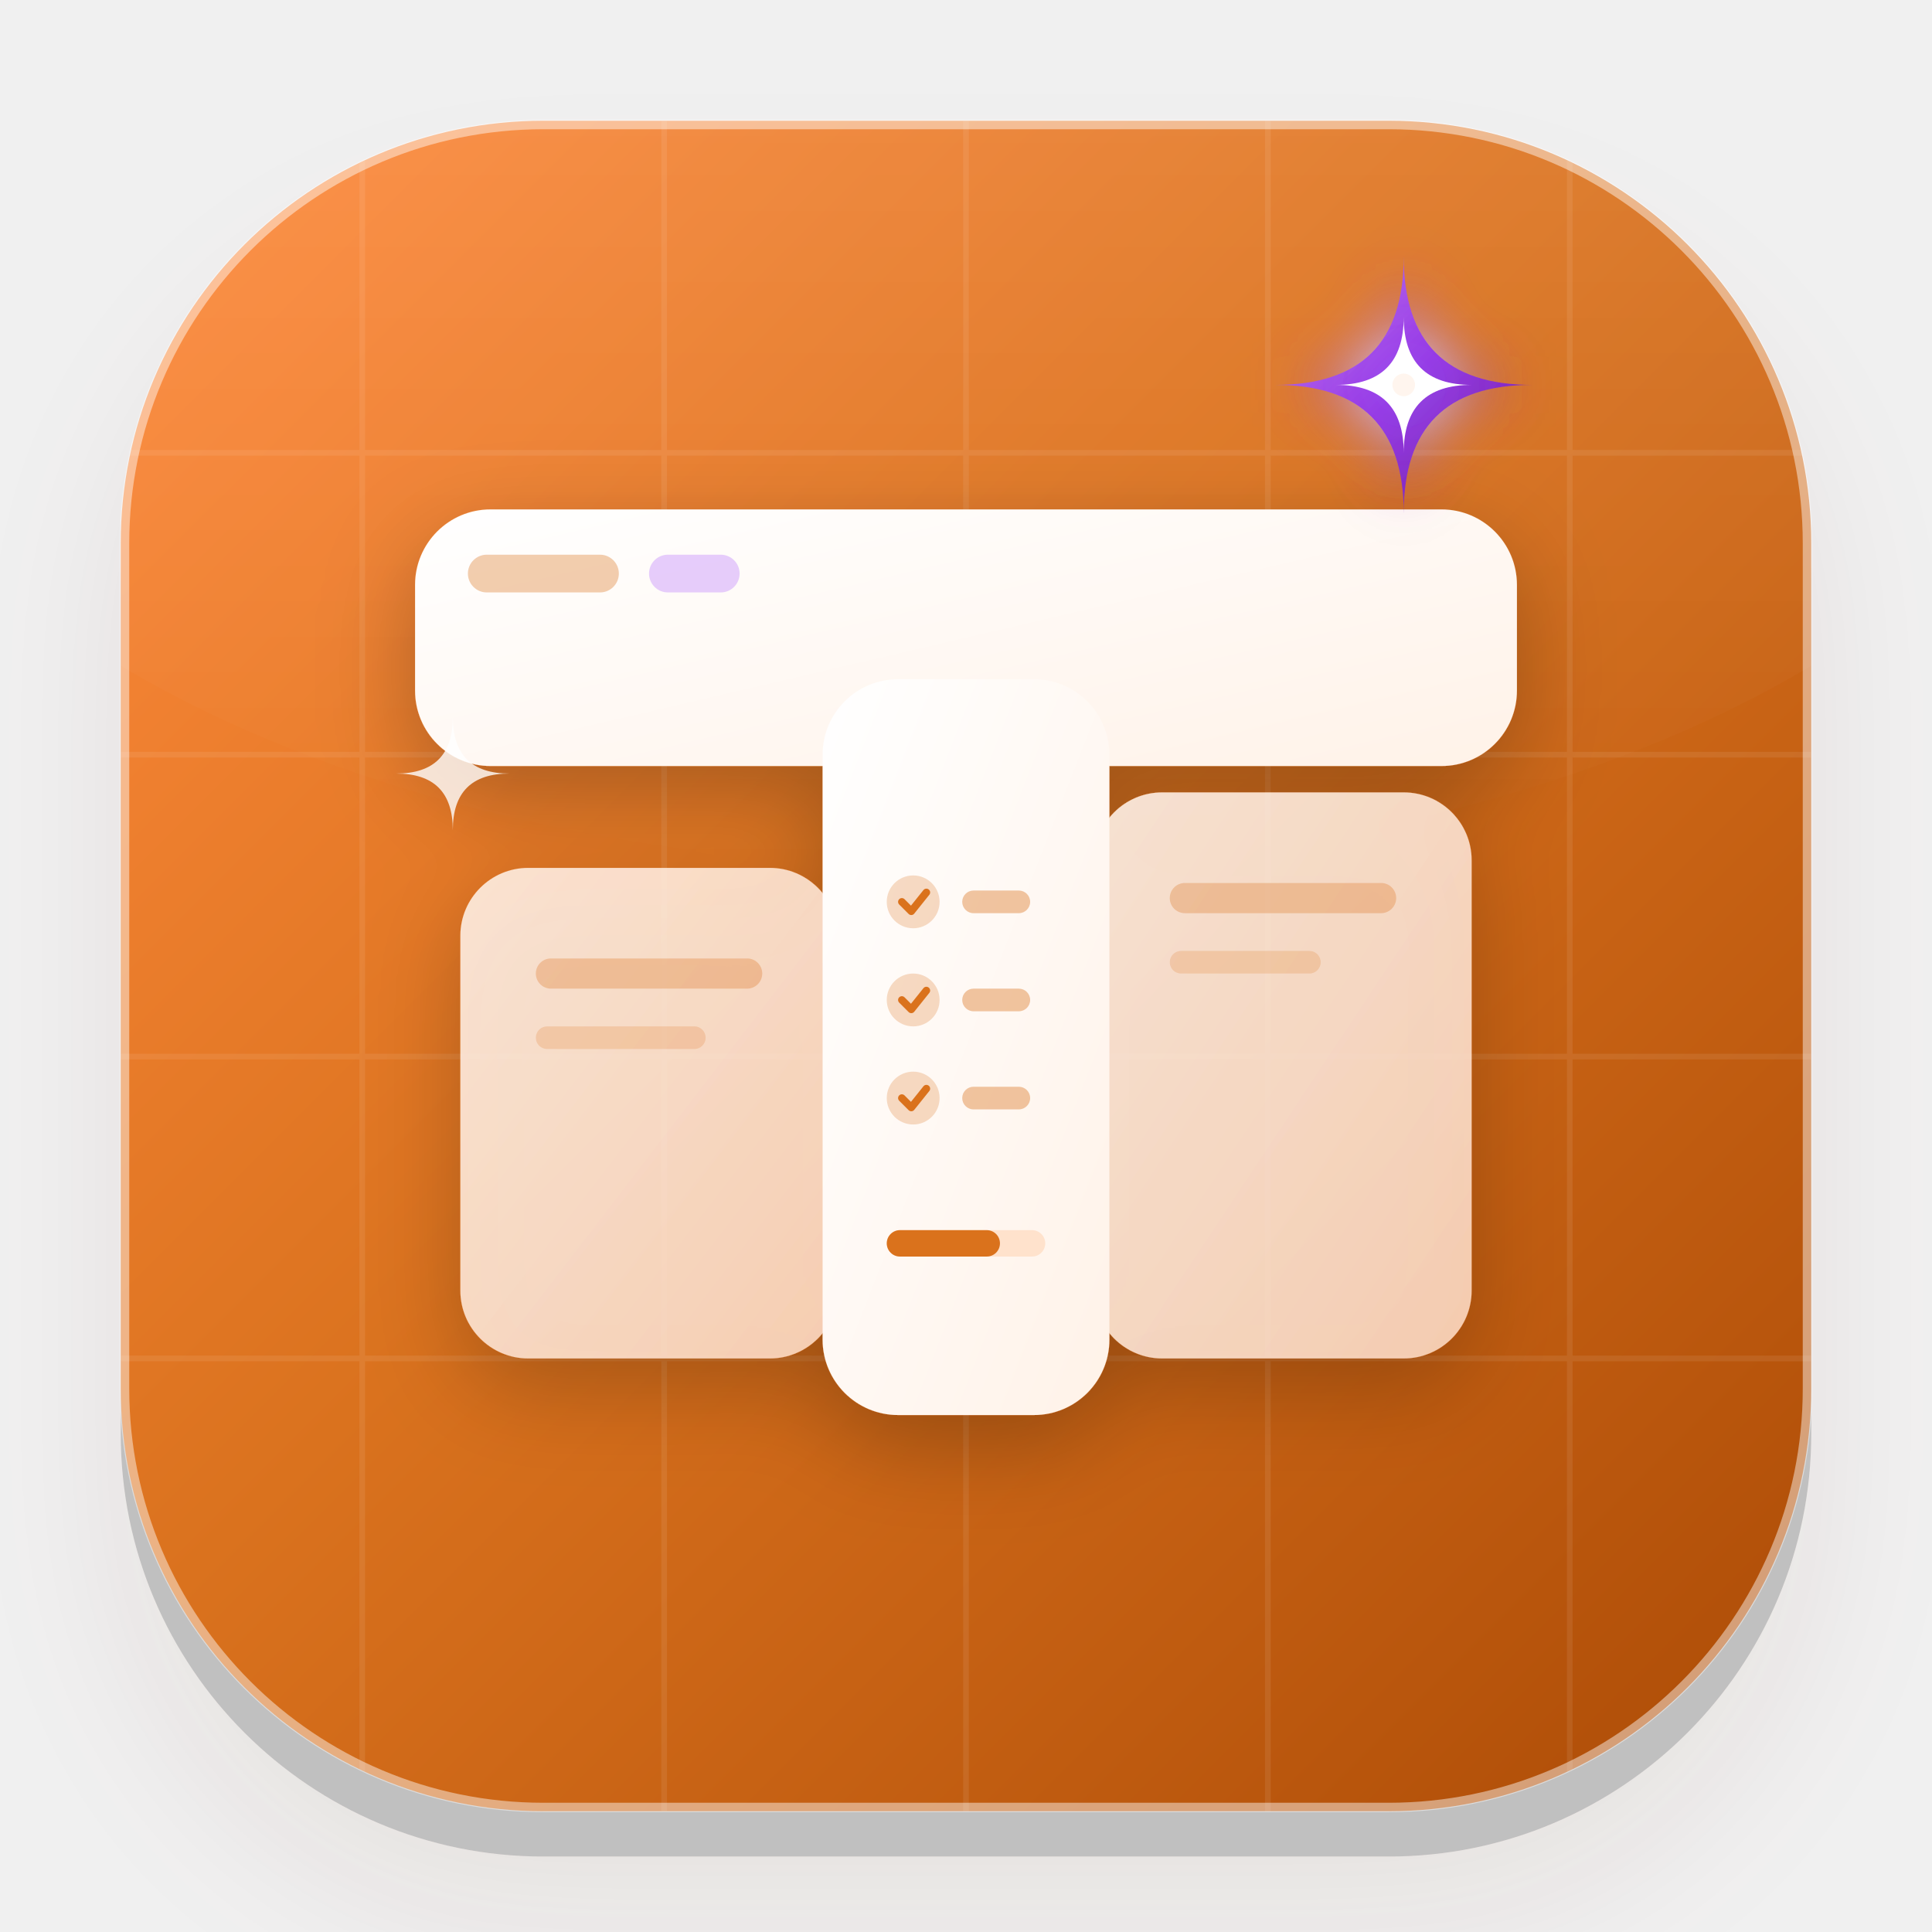
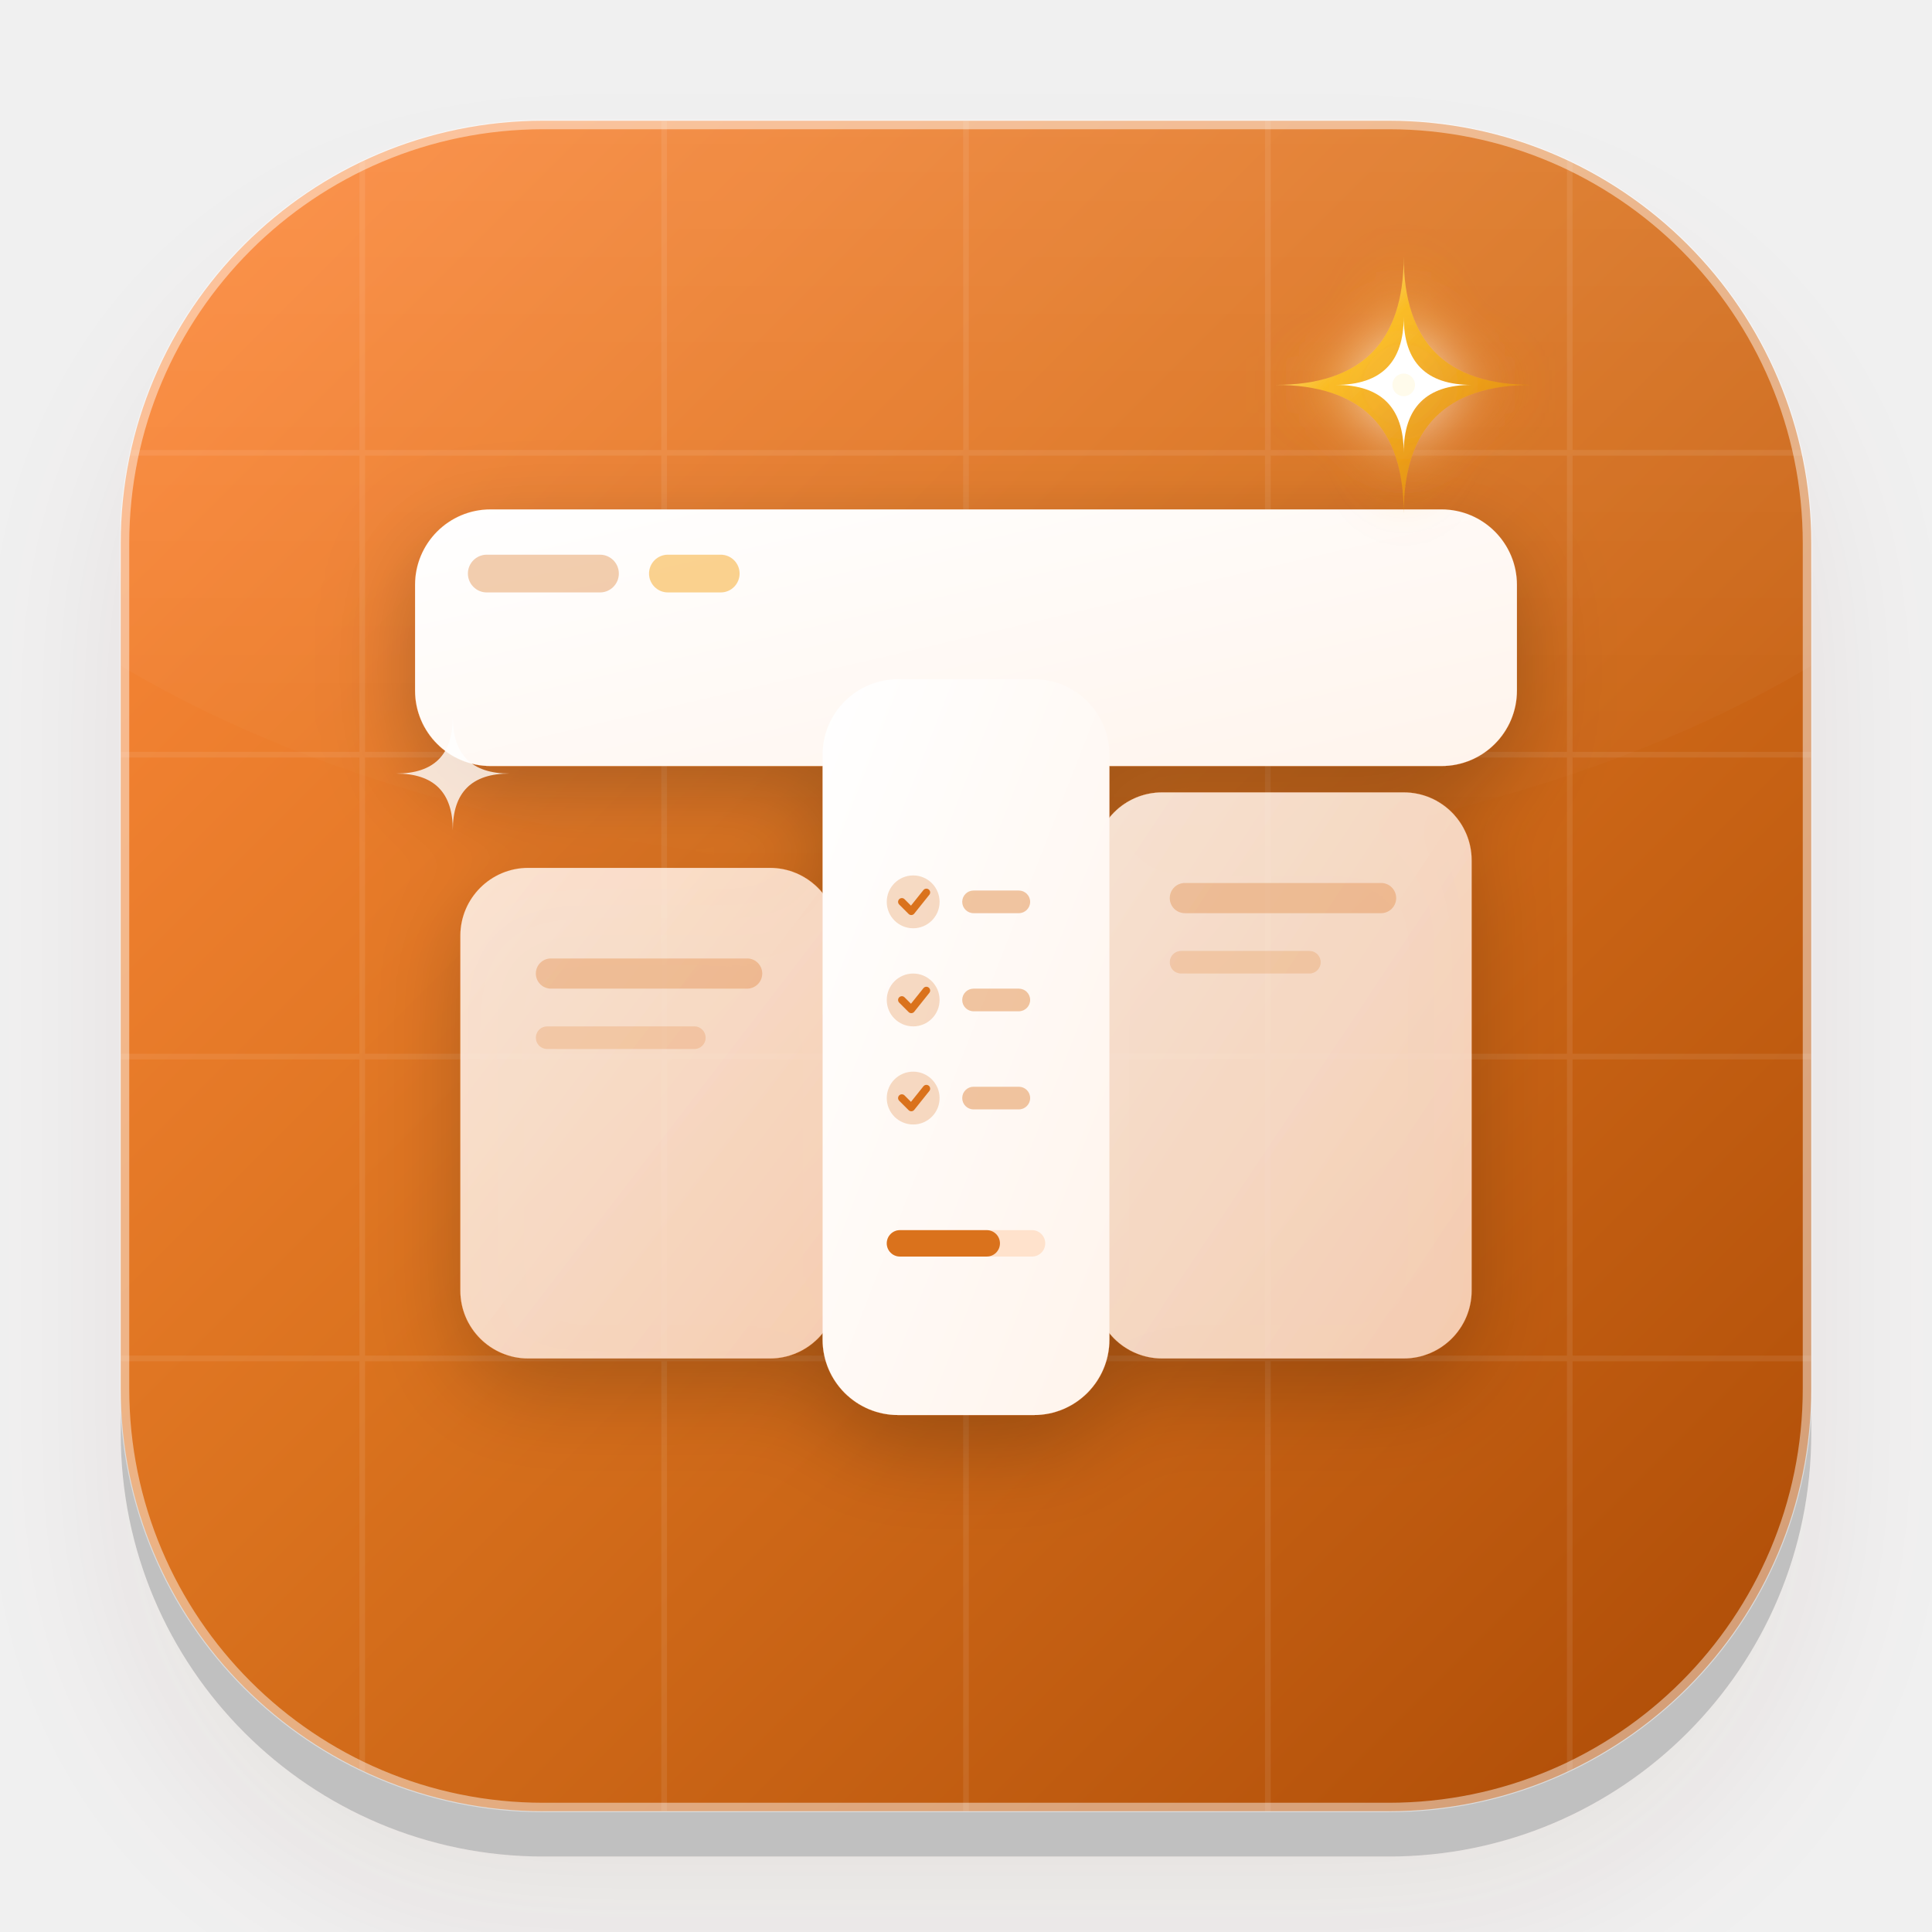
<svg xmlns="http://www.w3.org/2000/svg" viewBox="0 0 512 512" width="100%" height="100%" shape-rendering="geometricPrecision" text-rendering="geometricPrecision">
  <defs>
    <linearGradient id="bgGrad" x1="0%" y1="0%" x2="100%" y2="100%">
      <stop offset="0%" stop-color="#FF8A3D" />
      <stop offset="45%" stop-color="#DA721E" />
      <stop offset="100%" stop-color="#AC4B06" />
    </linearGradient>
    <linearGradient id="glossGrad" x1="0%" y1="0%" x2="0%" y2="100%">
-       <stop offset="0%" stop-color="#FFFFFF" stop-opacity="0.35" />
-       <stop offset="40%" stop-color="#FFFFFF" stop-opacity="0.08" />
+       <stop offset="0%" stop-color="#FFFFFF" stop-opacity="0.38" />
+       <stop offset="40%" stop-color="#FFFFFF" stop-opacity="0.10" />
      <stop offset="100%" stop-color="#FFFFFF" stop-opacity="0" />
    </linearGradient>
    <linearGradient id="cardGrad1" x1="0%" y1="0%" x2="100%" y2="100%">
      <stop offset="0%" stop-color="#FFFFFF" />
-       <stop offset="100%" stop-color="#FFF2E8" />
+       <stop offset="100%" stop-color="#FFF4EC" />
    </linearGradient>
    <linearGradient id="cardGrad2" x1="0%" y1="0%" x2="100%" y2="100%">
      <stop offset="0%" stop-color="#FFF5EE" />
      <stop offset="100%" stop-color="#FFDEC9" />
    </linearGradient>
-     <linearGradient id="aiPurple" x1="0%" y1="0%" x2="100%" y2="100%">
-       <stop offset="0%" stop-color="#C084FC" />
-       <stop offset="50%" stop-color="#9333EA" />
-       <stop offset="100%" stop-color="#6B21A8" />
+     <linearGradient id="aiGold" x1="0%" y1="0%" x2="100%" y2="100%">
+       <stop offset="0%" stop-color="#FFFBEB" />
+       <stop offset="35%" stop-color="#FBBF24" />
+       <stop offset="100%" stop-color="#D97706" />
    </linearGradient>
    <filter id="shadowLarge" x="-20%" y="-20%" width="140%" height="140%">
      <feDropShadow dx="0" dy="16" stdDeviation="20" flood-color="#5C2400" flood-opacity="0.35" />
    </filter>
    <filter id="shadowMedium" x="-20%" y="-20%" width="140%" height="140%">
      <feDropShadow dx="0" dy="8" stdDeviation="12" flood-color="#000000" flood-opacity="0.25" />
    </filter>
    <filter id="aiGlow" x="-30%" y="-30%" width="160%" height="160%">
      <feGaussianBlur stdDeviation="8" result="blur" />
      <feComposite in="SourceGraphic" in2="blur" operator="over" />
    </filter>
    <clipPath id="squircleClip">
      <rect x="32" y="32" width="448" height="448" rx="112" ry="112" />
    </clipPath>
  </defs>
  <rect x="32" y="44" width="448" height="448" rx="112" ry="112" fill="#000000" opacity="0.2" filter="url(#shadowLarge)" />
  <rect x="32" y="32" width="448" height="448" rx="112" ry="112" fill="url(#bgGrad)" />
  <rect x="33" y="33" width="446" height="446" rx="111" ry="111" fill="none" stroke="#FFFFFF" stroke-width="2.5" stroke-opacity="0.45" />
  <g clip-path="url(#squircleClip)">
    <ellipse cx="256" cy="70" rx="300" ry="160" fill="url(#glossGrad)" />
    <g opacity="0.08" stroke="#FFFFFF" stroke-width="1.5">
      <line x1="96" y1="32" x2="96" y2="480" />
      <line x1="176" y1="32" x2="176" y2="480" />
      <line x1="256" y1="32" x2="256" y2="480" />
      <line x1="336" y1="32" x2="336" y2="480" />
      <line x1="416" y1="32" x2="416" y2="480" />
      <line x1="32" y1="120" x2="480" y2="120" />
      <line x1="32" y1="200" x2="480" y2="200" />
      <line x1="32" y1="280" x2="480" y2="280" />
      <line x1="32" y1="360" x2="480" y2="360" />
    </g>
  </g>
  <g filter="url(#shadowMedium)">
    <rect x="290" y="210" width="100" height="150" rx="18" fill="url(#cardGrad2)" opacity="0.85">
      <animate attributeName="opacity" values="0.85;0.95;0.85" dur="3s" repeatCount="indefinite" />
    </rect>
    <rect x="310" y="234" width="60" height="8" rx="4" fill="#DA721E" opacity="0.3" />
    <rect x="310" y="252" width="40" height="6" rx="3" fill="#DA721E" opacity="0.2" />
    <rect x="122" y="230" width="100" height="130" rx="18" fill="url(#cardGrad2)" opacity="0.85" />
    <rect x="142" y="254" width="60" height="8" rx="4" fill="#DA721E" opacity="0.3" />
    <rect x="142" y="272" width="45" height="6" rx="3" fill="#DA721E" opacity="0.2" />
    <rect x="110" y="135" width="292" height="68" rx="20" fill="url(#cardGrad1)" />
    <rect x="124" y="147" width="40" height="10" rx="5" fill="#DA721E" opacity="0.35" />
-     <rect x="172" y="147" width="24" height="10" rx="5" fill="#C084FC" opacity="0.4" />
+     <rect x="172" y="147" width="24" height="10" rx="5" fill="#F59E0B" opacity="0.45" />
    <rect x="218" y="180" width="76" height="195" rx="20" fill="url(#cardGrad1)" />
    <g transform="translate(233, 230)">
      <circle cx="9" cy="9" r="7" fill="#DA721E" opacity="0.25" />
      <path d="M6 9 L8.5 11.5 L12.5 6.5" stroke="#DA721E" stroke-width="2" stroke-linecap="round" stroke-linejoin="round" fill="none" />
      <rect x="22" y="6" width="18" height="6" rx="3" fill="#DA721E" opacity="0.4" />
      <circle cx="9" cy="35" r="7" fill="#DA721E" opacity="0.25" />
      <path d="M6 35 L8.5 37.5 L12.5 32.5" stroke="#DA721E" stroke-width="2" stroke-linecap="round" stroke-linejoin="round" fill="none" />
      <rect x="22" y="32" width="18" height="6" rx="3" fill="#DA721E" opacity="0.4" />
      <circle cx="9" cy="61" r="7" fill="#DA721E" opacity="0.25" />
      <path d="M6 61 L8.5 63.5 L12.5 58.5" stroke="#DA721E" stroke-width="2" stroke-linecap="round" stroke-linejoin="round" fill="none" />
      <rect x="22" y="58" width="18" height="6" rx="3" fill="#DA721E" opacity="0.4" />
      <rect x="2" y="96" width="42" height="7" rx="3.5" fill="#FFE2CC" />
      <rect x="2" y="96" width="30" height="7" rx="3.5" fill="#DA721E" />
    </g>
  </g>
  <g transform="translate(372, 102)" filter="url(#aiGlow)">
-     <path d="M 0 -34 Q 0 0 34 0 Q 0 0 0 34 Q 0 0 -34 0 Q 0 0 0 -34 Z" fill="url(#aiPurple)" opacity="0.95" />
+     <path d="M 0 -34 Q 0 0 34 0 Q 0 0 0 34 Q 0 0 -34 0 Q 0 0 0 -34 Z" fill="url(#aiGold)" opacity="0.95" />
    <path d="M 0 -18 Q 0 0 18 0 Q 0 0 0 18 Q 0 0 -18 0 Q 0 0 0 -18 Z" fill="#FFFFFF" />
-     <circle cx="0" cy="0" r="3" fill="#FFF5EE" />
+     <circle cx="0" cy="0" r="3" fill="#FFFBEB" />
  </g>
  <g transform="translate(120, 205)" opacity="0.8">
    <path d="M 0 -15 Q 0 0 15 0 Q 0 0 0 15 Q 0 0 -15 0 Q 0 0 0 -15 Z" fill="#FFFFFF" />
  </g>
</svg>
